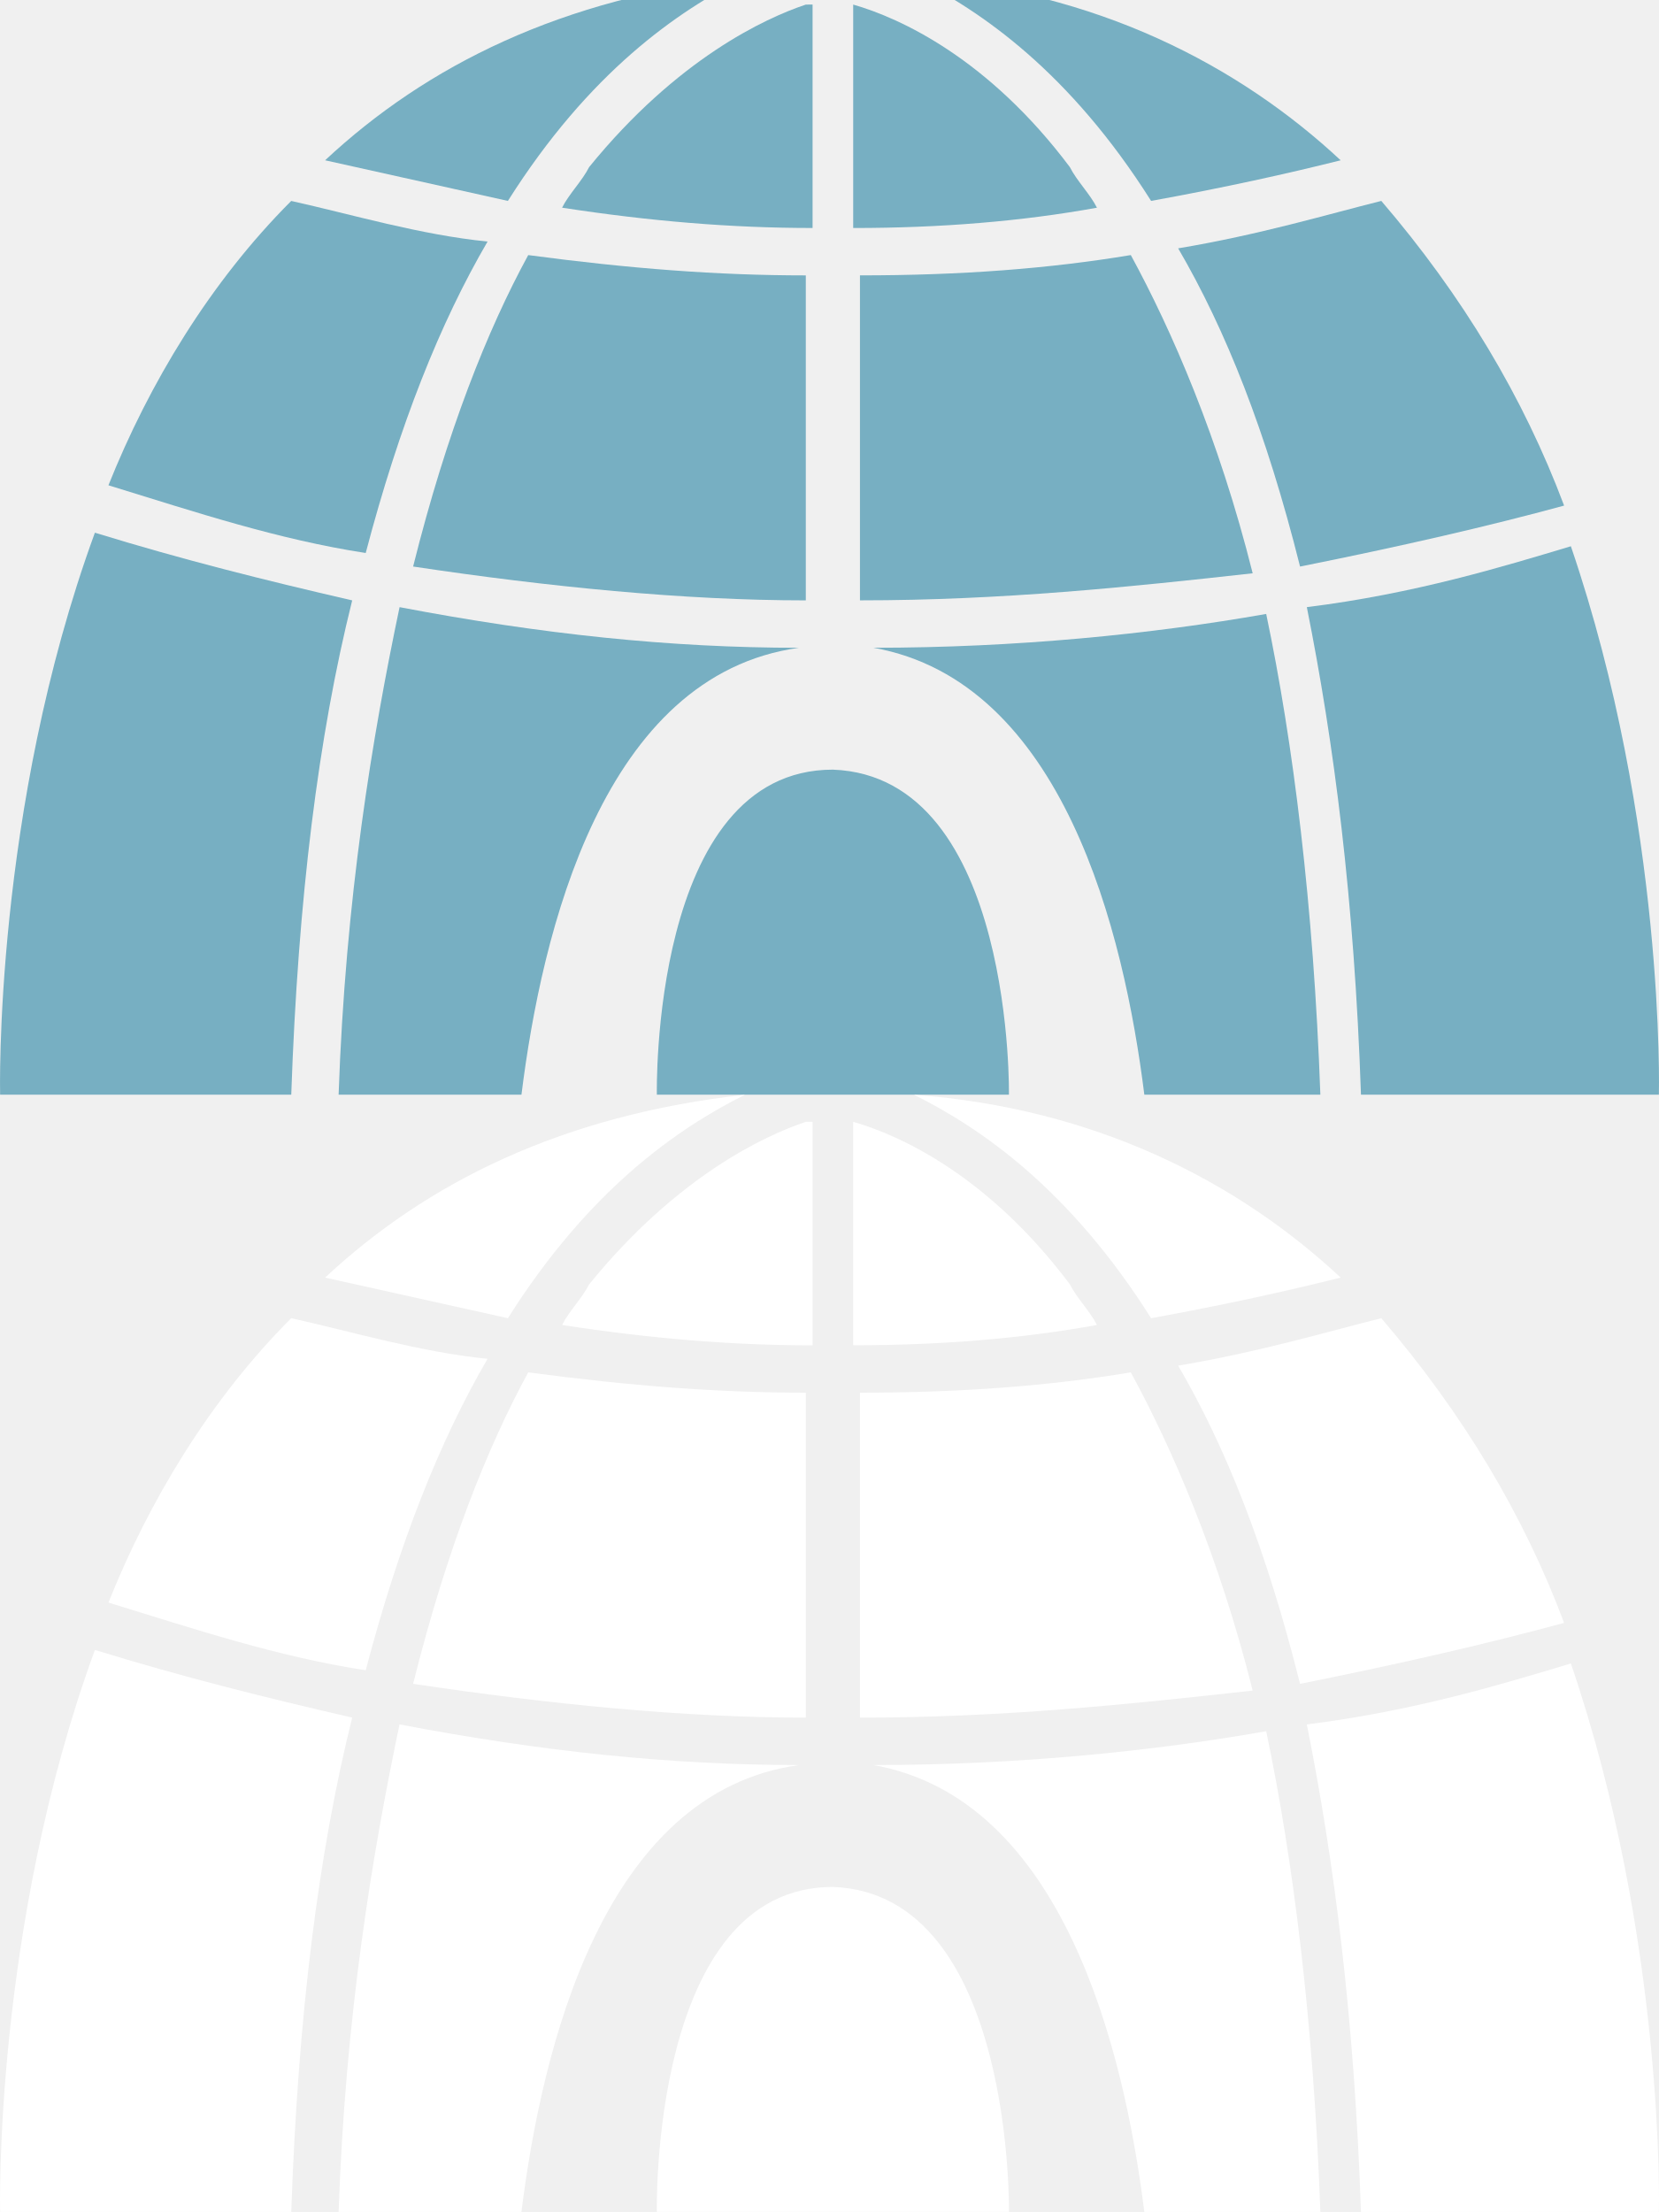
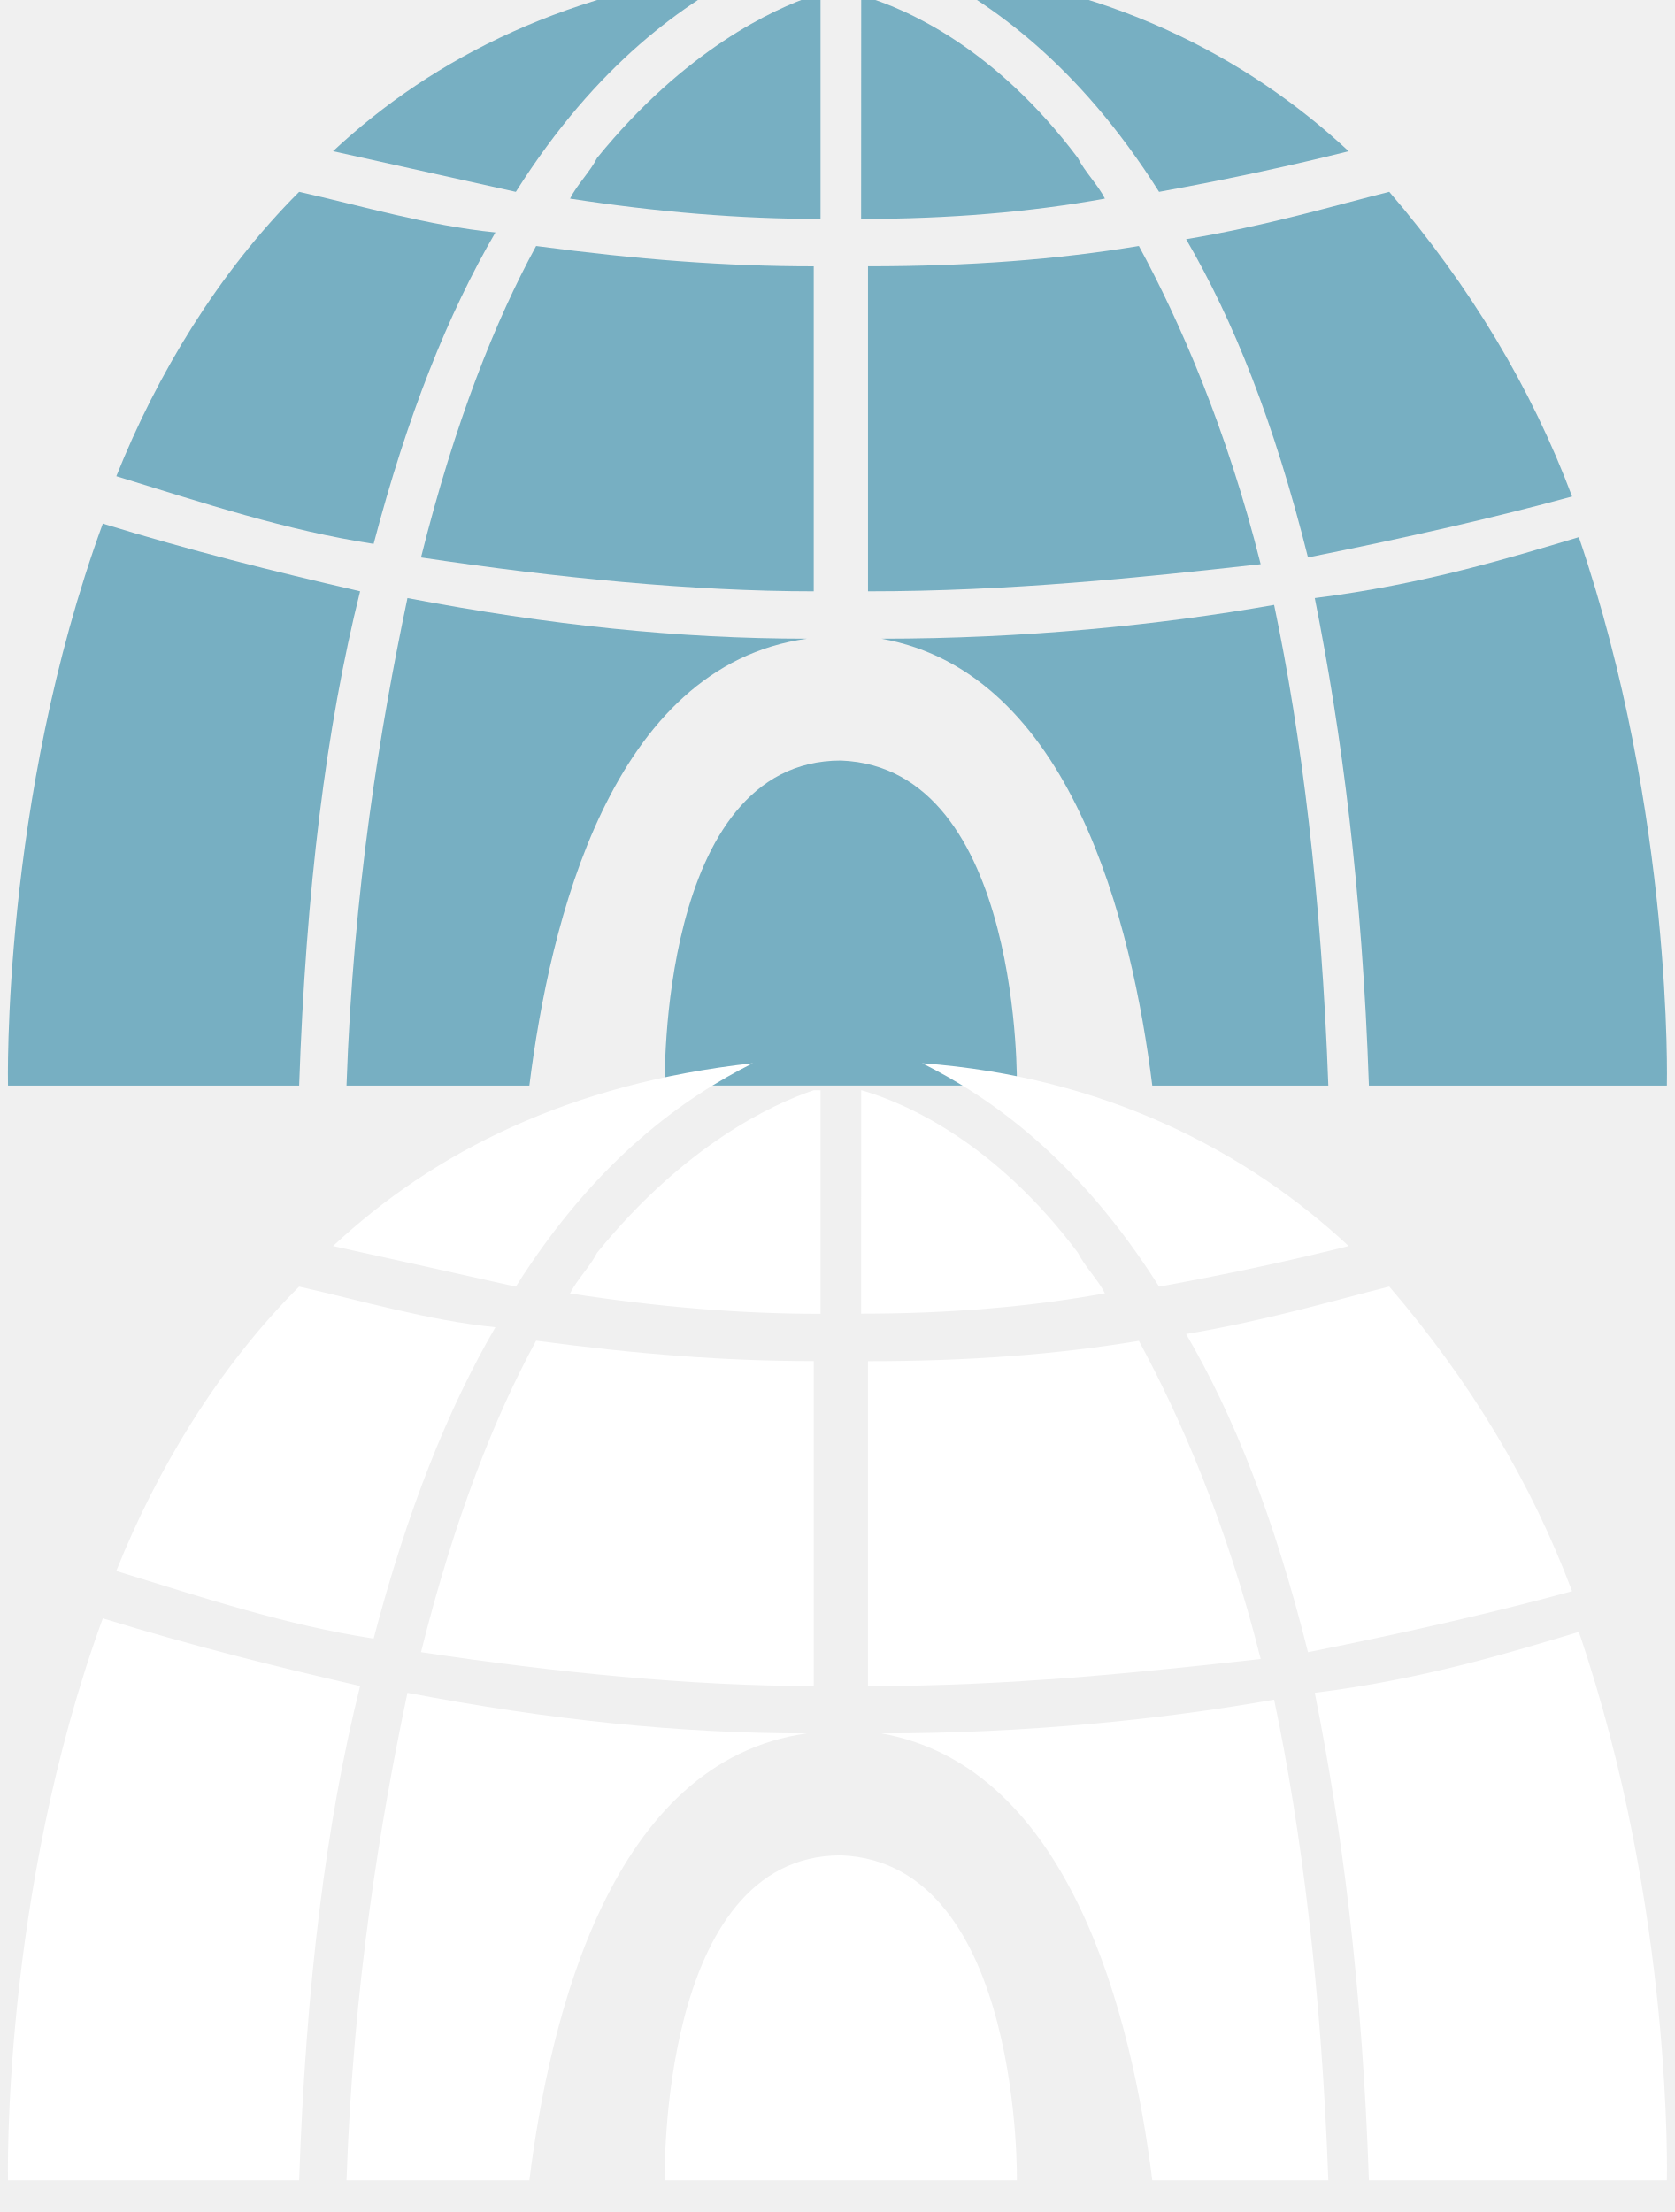
- <svg xmlns="http://www.w3.org/2000/svg" version="1.1" id="Layer_1" x="0px" y="0px" width="75px" height="100px" viewBox="0 0 75 100" enable-background="new 0 0 75 100" xml:space="preserve">
+ <svg xmlns="http://www.w3.org/2000/svg" version="1.1" id="Layer_1" x="0px" y="0px" width="53px" height="70px" viewBox="0 0 53 70" enable-background="new 0 0 53 70" xml:space="preserve">
  <g>
    <g>
      <g>
        <g>
-           <path fill="#77AFC2" d="M36.429,27.142V12.45c-3.979,0-7.958-0.306-12.549-0.918c-1.837,3.367-3.673,7.958-5.204,14.08      C24.797,26.53,30.919,27.142,36.429,27.142z" />
-           <path fill="#77AFC2" d="M56.631,25.917c-1.531-6.121-3.674-11.019-5.51-14.386c-3.673,0.612-7.652,0.918-12.244,0.918v14.692      C45.306,27.142,51.121,26.53,56.631,25.917z" />
+           <path fill="#77AFC2" d="M25.75,18.712V8.428c-2.785,0-5.57-0.214-8.785-0.643c-1.286,2.356-2.571,5.57-3.643,9.856      C17.607,18.283,21.895,18.712,25.75,18.712z" />
+           <path fill="#77AFC2" d="M39.893,17.854c-1.072-4.285-2.572-7.713-3.855-10.07c-2.571,0.429-5.355,0.643-8.571,0.643v10.285      C31.965,18.712,36.035,18.283,39.893,17.854z" />
          <g>
-             <path fill="#77AFC2" d="M70.71,22.857c-1.836-4.897-4.591-9.489-8.264-13.774c-2.449,0.612-5.511,1.531-9.184,2.144       c2.144,3.673,3.979,8.265,5.511,14.386C63.364,24.694,67.344,23.776,70.71,22.857z" />
-             <path fill="#77AFC2" d="M59.079,27.448c1.225,6.122,2.143,13.162,2.448,22.04c7.04,0,12.855,0,13.468,0       c0,0,0.307-12.245-3.979-24.793C67.956,25.612,63.977,26.837,59.079,27.448z" />
+             <path fill="#77AFC2" d="M49.747,15.712c-1.285-3.428-3.214-6.642-5.785-9.642c-1.714,0.428-3.856,1.072-6.429,1.5       c1.501,2.571,2.785,5.786,3.857,10.07C44.605,16.998,47.391,16.355,49.747,15.712z" />
+             <path fill="#77AFC2" d="M41.605,18.926c0.855,4.285,1.5,9.212,1.713,15.428c4.928,0,8.998,0,9.429,0       c0,0,0.214-8.571-2.786-17.355C47.818,17.641,45.033,18.498,41.605,18.926z" />
          </g>
-           <path fill="#77AFC2" d="M36.123,29.285c-5.815,0-11.631-0.611-18.059-1.837c-1.225,5.815-2.449,13.162-2.756,22.04      c2.756,0,5.51,0,8.266,0C24.491,42.14,27.246,30.509,36.123,29.285z" />
-           <path fill="#77AFC2" d="M51.733,49.487c2.447,0,5.202,0,7.958,0c-0.308-8.571-1.226-15.917-2.449-21.732      c-5.203,0.918-11.325,1.529-17.753,1.529C48.06,30.815,50.814,42.14,51.733,49.487z" />
-           <path fill="#77AFC2" d="M22.961,9.083c3.673-5.815,7.652-8.569,10.713-10.101C25.41-0.1,19.288,2.96,14.697,7.246      C17.451,7.859,20.206,8.47,22.961,9.083z" />
-           <path fill="#77AFC2" d="M52.039,9.083c3.367-0.612,6.122-1.224,8.57-1.836c-4.592-4.284-11.02-7.651-19.283-8.264      C44.387,0.513,48.366,3.267,52.039,9.083z" />
+           <path fill="#77AFC2" d="M25.536,20.212c-4.07,0-8.142-0.428-12.642-1.286c-0.857,4.07-1.714,9.212-1.929,15.428      c1.929,0,3.857,0,5.786,0C17.395,29.21,19.322,21.069,25.536,20.212z" />
+           <path fill="#77AFC2" d="M36.463,34.354c1.713,0,3.643,0,5.571,0c-0.216-6-0.858-11.143-1.716-15.212      c-3.643,0.643-7.928,1.07-12.426,1.07C33.893,21.283,35.82,29.21,36.463,34.354z" />
+           <path fill="#77AFC2" d="M16.323,6.071C18.895,2,21.68,0.072,23.822-1c-5.785,0.643-10.07,2.785-13.284,5.785      C12.466,5.214,14.395,5.641,16.323,6.071z" />
+           <path fill="#77AFC2" d="M36.678,6.071c2.356-0.429,4.285-0.857,5.999-1.285C39.462,1.787,34.962-0.57,29.18-0.999      C31.32,0.071,34.105,1.999,36.678,6.071z" />
          <g>
-             <path fill="#77AFC2" d="M16.533,25c1.529-5.814,3.367-10.406,5.509-14.08c-3.062-0.306-6.122-1.224-8.876-1.836       c-3.673,3.674-6.428,8.264-8.264,12.855C8.881,23.163,12.555,24.388,16.533,25z" />
-             <path fill="#77AFC2" d="M4.29,24.082C-0.301,36.63,0.005,49.487,0.005,49.487c0.612,0,6.429,0,13.162,0       c0.306-8.877,1.226-16.224,2.755-22.345C11.941,26.224,8.27,25.306,4.29,24.082z" />
+             <path fill="#77AFC2" d="M11.823,17.212c1.069-4.07,2.356-7.284,3.854-9.856C13.535,7.142,11.393,6.5,9.466,6.071       c-2.571,2.572-4.5,5.785-5.785,8.999C6.467,15.927,9.039,16.783,11.823,17.212z" />
+             <path fill="#77AFC2" d="M3.253,16.57c-3.213,8.784-3,17.784-3,17.784c0.429,0,4.5,0,9.213,0       c0.214-6.214,0.858-11.357,1.929-15.642C8.608,18.069,6.039,17.427,3.253,16.57z" />
          </g>
          <g>
-             <path fill="#77AFC2" d="M38.571,10.308c3.979,0,7.651-0.307,11.02-0.918c-0.307-0.612-0.919-1.225-1.225-1.836       c-3.673-4.897-7.652-6.734-9.795-7.347V10.308L38.571,10.308z" />
-             <path fill="#77AFC2" d="M36.429,0.207c-1.836,0.612-5.814,2.449-9.795,7.346c-0.306,0.612-0.918,1.225-1.224,1.836       c3.979,0.612,7.651,0.918,11.325,0.918V0.206L36.429,0.207L36.429,0.207z" />
+             <path fill="#77AFC2" d="M27.249,6.928c2.786,0,5.356-0.215,7.715-0.643c-0.215-0.429-0.644-0.857-0.856-1.286       c-2.57-3.427-5.355-4.713-6.856-5.143L27.249,6.928L27.249,6.928z" />
+             <path fill="#77AFC2" d="M25.75-0.143c-1.286,0.428-4.07,1.714-6.857,5.142c-0.213,0.429-0.643,0.857-0.855,1.286       c2.786,0.428,5.355,0.643,7.927,0.643v-7.071H25.75L25.75-0.143z" />
          </g>
-           <path fill="#77AFC2" d="M37.653,34.794L37.653,34.794L37.653,34.794L37.653,34.794L37.653,34.794      c-8.266,0-7.958,14.693-7.958,14.693c0.306,0,7.04,0,7.958,0l0,0c0.918,0,7.651,0,7.958,0      C45.611,49.792,45.917,35.099,37.653,34.794z" />
+           <path fill="#77AFC2" d="M26.607,24.068L26.607,24.068L26.607,24.068L26.607,24.068L26.607,24.068      c-5.787,0-5.57,10.285-5.57,10.285c0.214,0,4.928,0,5.57,0l0,0c0.642,0,5.355,0,5.57,0      C32.178,34.566,32.393,24.282,26.607,24.068z" />
        </g>
      </g>
    </g>
  </g>
  <g>
    <g>
      <g>
        <g>
-           <path fill="#FFFFFF" d="M36.429,77.651V62.96c-3.979,0-7.958-0.307-12.549-0.918c-1.837,3.367-3.673,7.957-5.204,14.08      C24.797,77.04,30.919,77.651,36.429,77.651z" />
-           <path fill="#FFFFFF" d="M56.631,76.427c-1.531-6.121-3.674-11.018-5.51-14.385c-3.673,0.611-7.652,0.918-12.244,0.918v14.691      C45.306,77.651,51.121,77.04,56.631,76.427z" />
+           <path fill="#FFFFFF" d="M25.75,53.355V43.072c-2.785,0-5.57-0.215-8.785-0.645c-1.286,2.357-2.571,5.57-3.643,9.856      C17.607,52.93,21.895,53.355,25.75,53.355z" />
+           <path fill="#FFFFFF" d="M39.893,52.499c-1.072-4.283-2.572-7.712-3.855-10.067c-2.571,0.428-5.355,0.643-8.571,0.643v10.283      C31.965,53.355,36.035,52.93,39.893,52.499z" />
          <g>
-             <path fill="#FFFFFF" d="M70.71,73.366c-1.836-4.896-4.591-9.488-8.264-13.773c-2.449,0.611-5.511,1.531-9.184,2.145       c2.144,3.672,3.979,8.264,5.511,14.385C63.364,75.202,67.344,74.284,70.71,73.366z" />
-             <path fill="#FFFFFF" d="M59.079,77.958c1.225,6.121,2.143,13.162,2.448,22.039c7.04,0,12.855,0,13.468,0       c0,0,0.307-12.244-3.979-24.795C67.956,76.122,63.977,77.345,59.079,77.958z" />
+             <path fill="#FFFFFF" d="M49.747,50.355c-1.285-3.428-3.214-6.643-5.785-9.641c-1.714,0.428-3.856,1.07-6.429,1.502       c1.501,2.569,2.785,5.783,3.857,10.068C44.605,51.643,47.391,50.999,49.747,50.355z" />
+             <path fill="#FFFFFF" d="M41.605,53.57c0.855,4.285,1.5,9.214,1.713,15.428c4.928,0,8.998,0,9.429,0       c0,0,0.214-8.568-2.786-17.355C47.818,52.286,45.033,53.143,41.605,53.57z" />
          </g>
-           <path fill="#FFFFFF" d="M36.122,79.794c-5.814,0-11.631-0.611-18.06-1.836c-1.224,5.816-2.448,13.162-2.754,22.039      c2.754,0,5.51,0,8.265,0C24.491,92.649,27.246,81.019,36.122,79.794z" />
-           <path fill="#FFFFFF" d="M51.733,99.997c2.447,0,5.202,0,7.958,0c-0.308-8.57-1.226-15.918-2.449-21.732      c-5.203,0.918-11.325,1.529-17.753,1.529C48.06,81.325,50.814,92.649,51.733,99.997z" />
-           <path fill="#FFFFFF" d="M22.961,59.593c3.673-5.814,7.652-8.568,10.713-10.1c-8.264,0.916-14.386,3.979-18.977,8.264      C17.451,58.368,20.206,58.979,22.961,59.593z" />
-           <path fill="#FFFFFF" d="M52.039,59.593c3.367-0.613,6.122-1.225,8.57-1.836c-4.592-4.285-11.02-7.652-19.283-8.264      C44.387,51.022,48.366,53.776,52.039,59.593z" />
+           <path fill="#FFFFFF" d="M25.536,54.855c-4.07,0-8.142-0.428-12.643-1.285c-0.856,4.07-1.713,9.214-1.928,15.428      c1.928,0,3.857,0,5.786,0C17.395,63.854,19.322,55.714,25.536,54.855z" />
+           <path fill="#FFFFFF" d="M36.463,68.998c1.713,0,3.643,0,5.571,0c-0.216-5.999-0.858-11.143-1.716-15.212      c-3.643,0.644-7.928,1.069-12.426,1.069C33.893,55.927,35.82,63.854,36.463,68.998z" />
+           <path fill="#FFFFFF" d="M16.323,40.716c2.571-4.067,5.356-5.996,7.499-7.07c-5.785,0.641-10.07,2.788-13.284,5.786      C12.466,39.857,14.395,40.285,16.323,40.716z" />
+           <path fill="#FFFFFF" d="M36.678,40.716c2.356-0.429,4.285-0.856,5.999-1.284c-3.215-2.998-7.715-5.356-13.497-5.786      C31.32,34.716,34.105,36.645,36.678,40.716z" />
          <g>
-             <path fill="#FFFFFF" d="M16.533,75.509c1.529-5.814,3.367-10.406,5.509-14.08c-3.062-0.305-6.122-1.225-8.876-1.836       c-3.673,3.674-6.428,8.266-8.264,12.855C8.881,73.673,12.555,74.897,16.533,75.509z" />
-             <path fill="#FFFFFF" d="M4.29,74.591c-4.591,12.551-4.285,25.406-4.285,25.406c0.612,0,6.429,0,13.162,0       c0.306-8.877,1.226-16.223,2.755-22.346C11.941,76.733,8.27,75.815,4.29,74.591z" />
+             <path fill="#FFFFFF" d="M11.823,51.855c1.069-4.068,2.356-7.282,3.854-9.854c-2.144-0.214-4.286-0.856-6.213-1.285       c-2.571,2.572-4.5,5.787-5.785,8.998C6.467,50.57,9.039,51.427,11.823,51.855z" />
+             <path fill="#FFFFFF" d="M3.253,51.214c-3.213,8.787-3,17.784-3,17.784c0.429,0,4.5,0,9.213,0       c0.214-6.214,0.858-11.355,1.929-15.643C8.608,52.714,6.039,52.07,3.253,51.214z" />
          </g>
          <g>
-             <path fill="#FFFFFF" d="M38.571,60.817c3.979,0,7.651-0.307,11.02-0.918c-0.307-0.613-0.919-1.225-1.225-1.838       c-3.673-4.896-7.652-6.732-9.795-7.346V60.817L38.571,60.817z" />
-             <path fill="#FFFFFF" d="M36.429,50.716c-1.836,0.613-5.814,2.449-9.795,7.346c-0.306,0.613-0.918,1.227-1.224,1.838       c3.979,0.611,7.651,0.92,11.326,0.92V50.716H36.429L36.429,50.716z" />
+             <path fill="#FFFFFF" d="M27.249,41.572c2.786,0,5.356-0.215,7.715-0.645c-0.215-0.428-0.644-0.855-0.856-1.285       c-2.57-3.428-5.355-4.713-6.856-5.143L27.249,41.572L27.249,41.572z" />
+             <path fill="#FFFFFF" d="M25.75,34.501c-1.286,0.431-4.07,1.715-6.857,5.144c-0.213,0.43-0.643,0.858-0.855,1.287       c2.786,0.428,5.355,0.645,7.928,0.645v-7.074L25.75,34.501L25.75,34.501z" />
          </g>
-           <path fill="#FFFFFF" d="M37.653,85.304L37.653,85.304L37.653,85.304L37.653,85.304L37.653,85.304      c-8.266,0-7.959,14.691-7.959,14.691c0.307,0,7.041,0,7.959,0l0,0c0.918,0,7.651,0,7.958,0      C45.611,100.302,45.917,85.61,37.653,85.304z" />
+           <path fill="#FFFFFF" d="M26.607,58.714L26.607,58.714L26.607,58.714L26.607,58.714L26.607,58.714      c-5.787,0-5.571,10.283-5.571,10.283c0.215,0,4.929,0,5.571,0l0,0c0.642,0,5.355,0,5.57,0      C32.178,69.212,32.393,58.927,26.607,58.714z" />
        </g>
      </g>
    </g>
  </g>
</svg>
